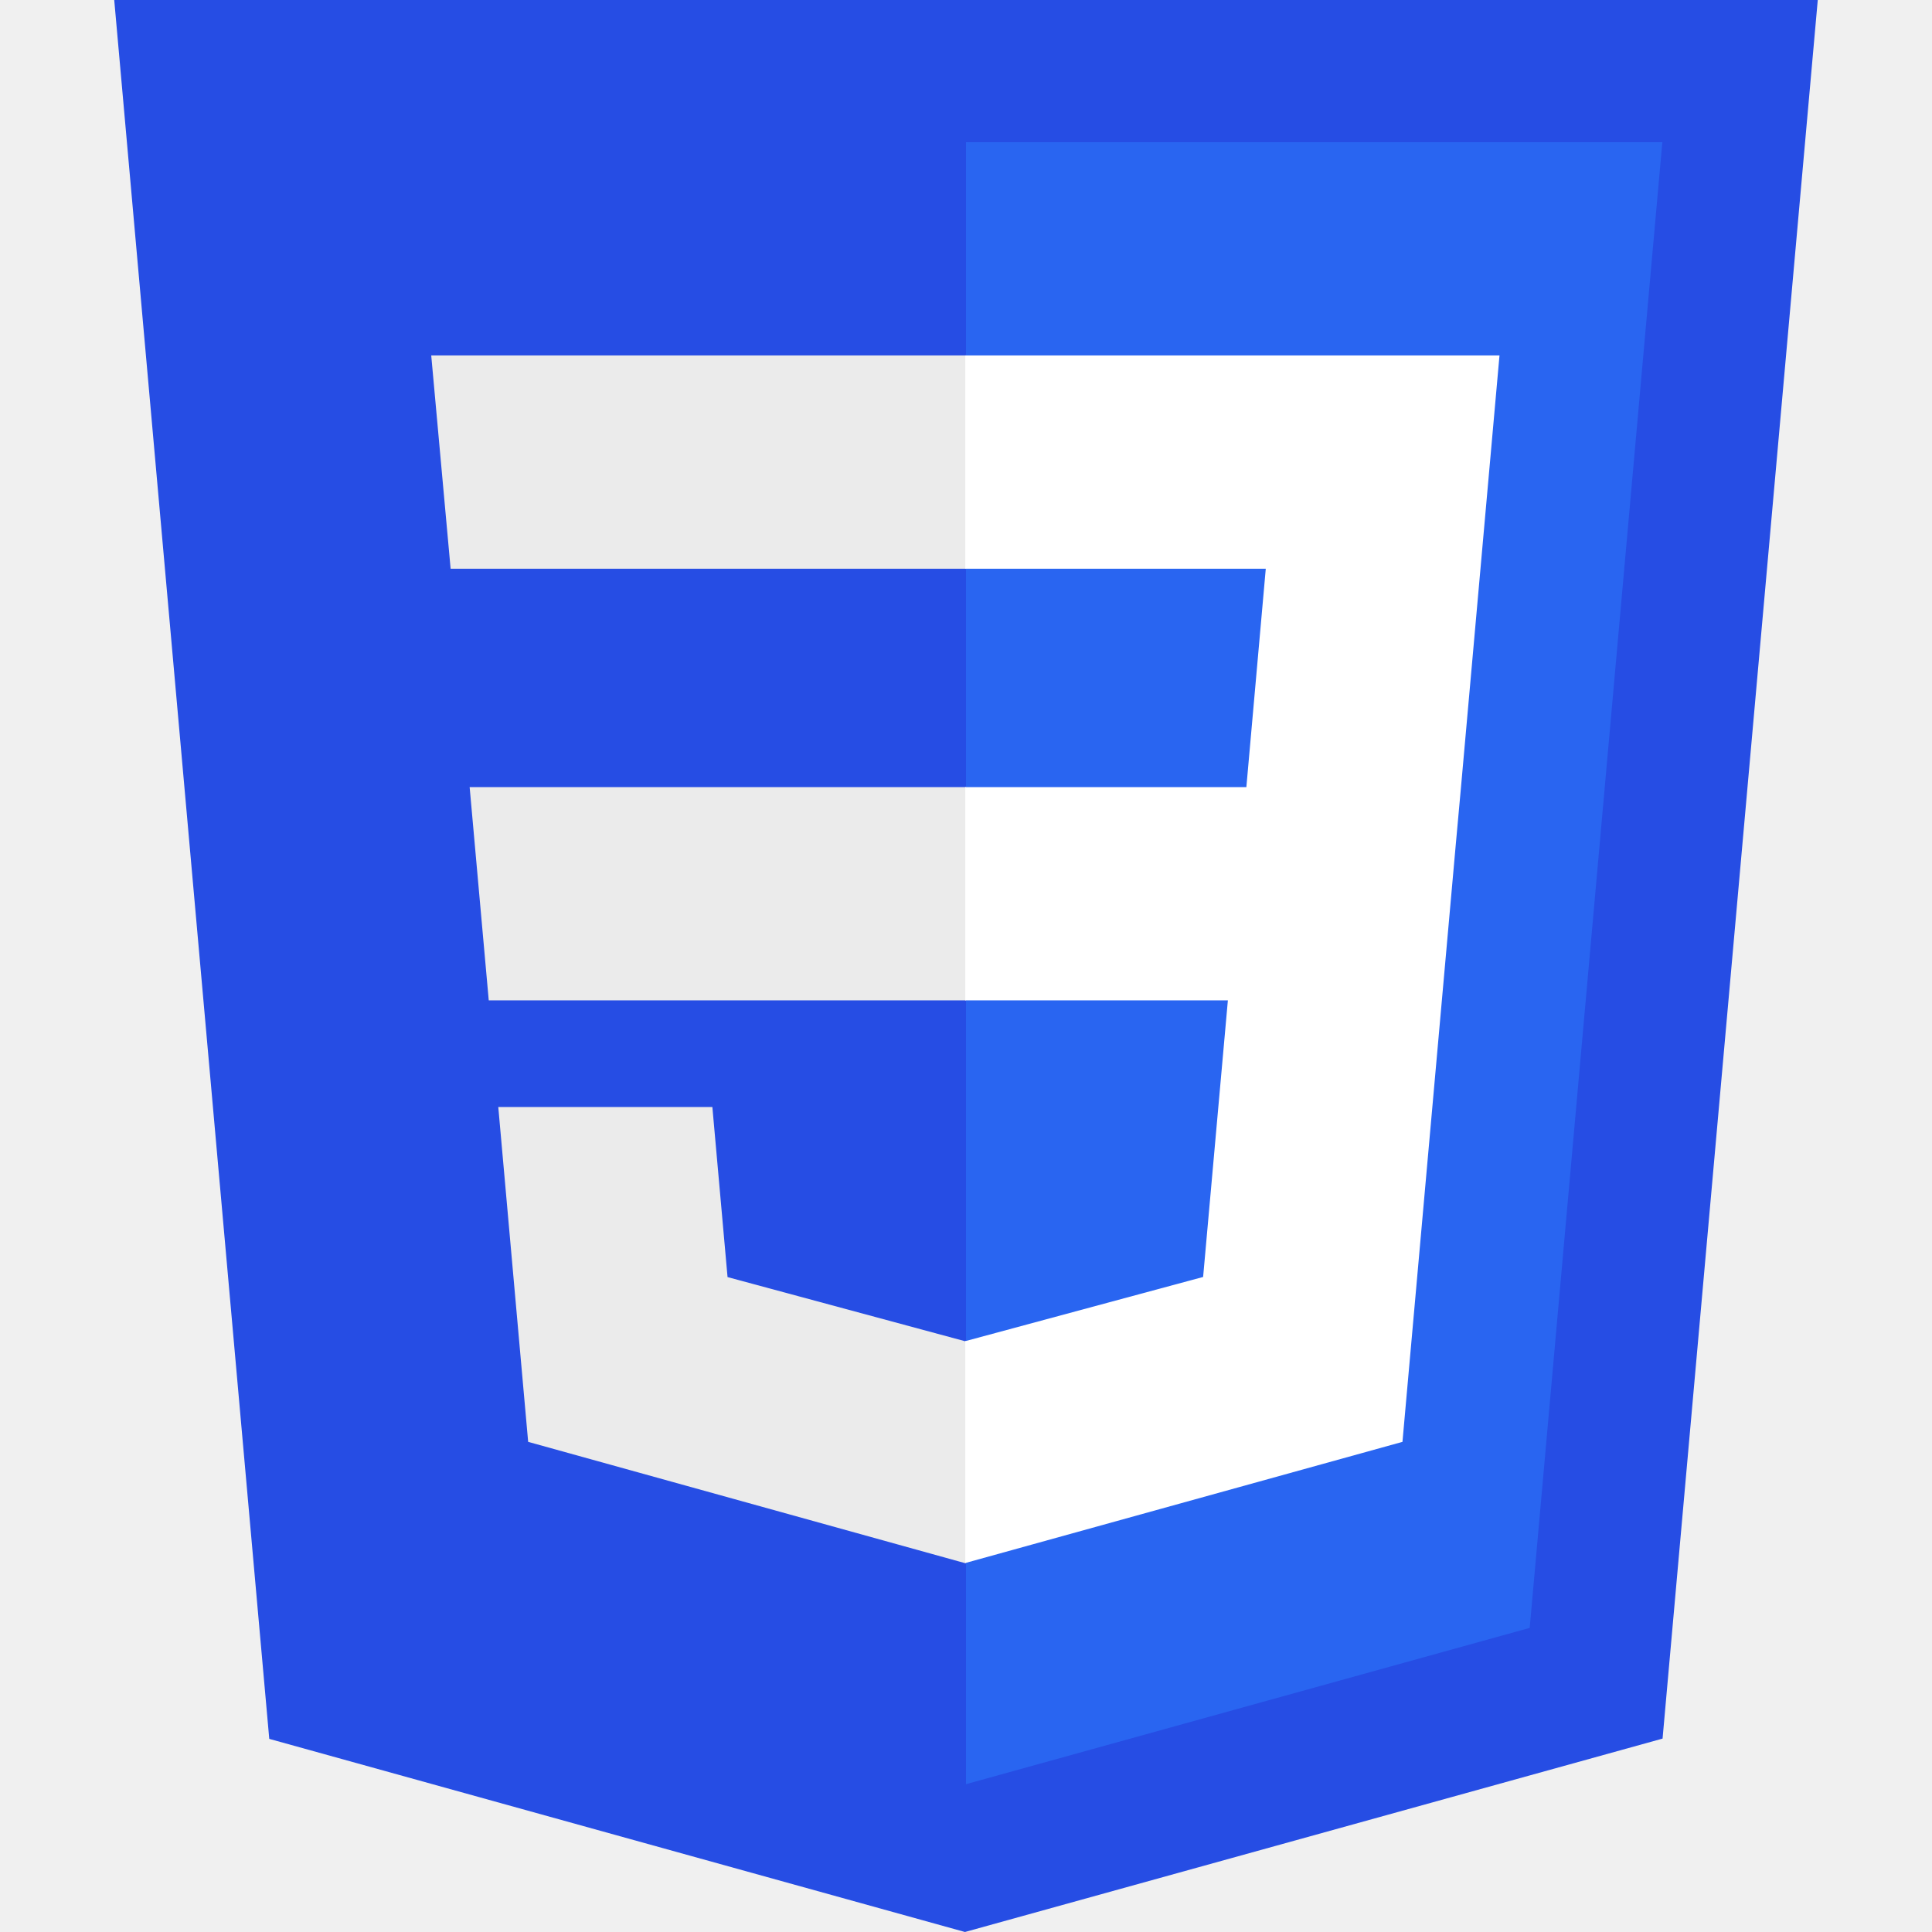
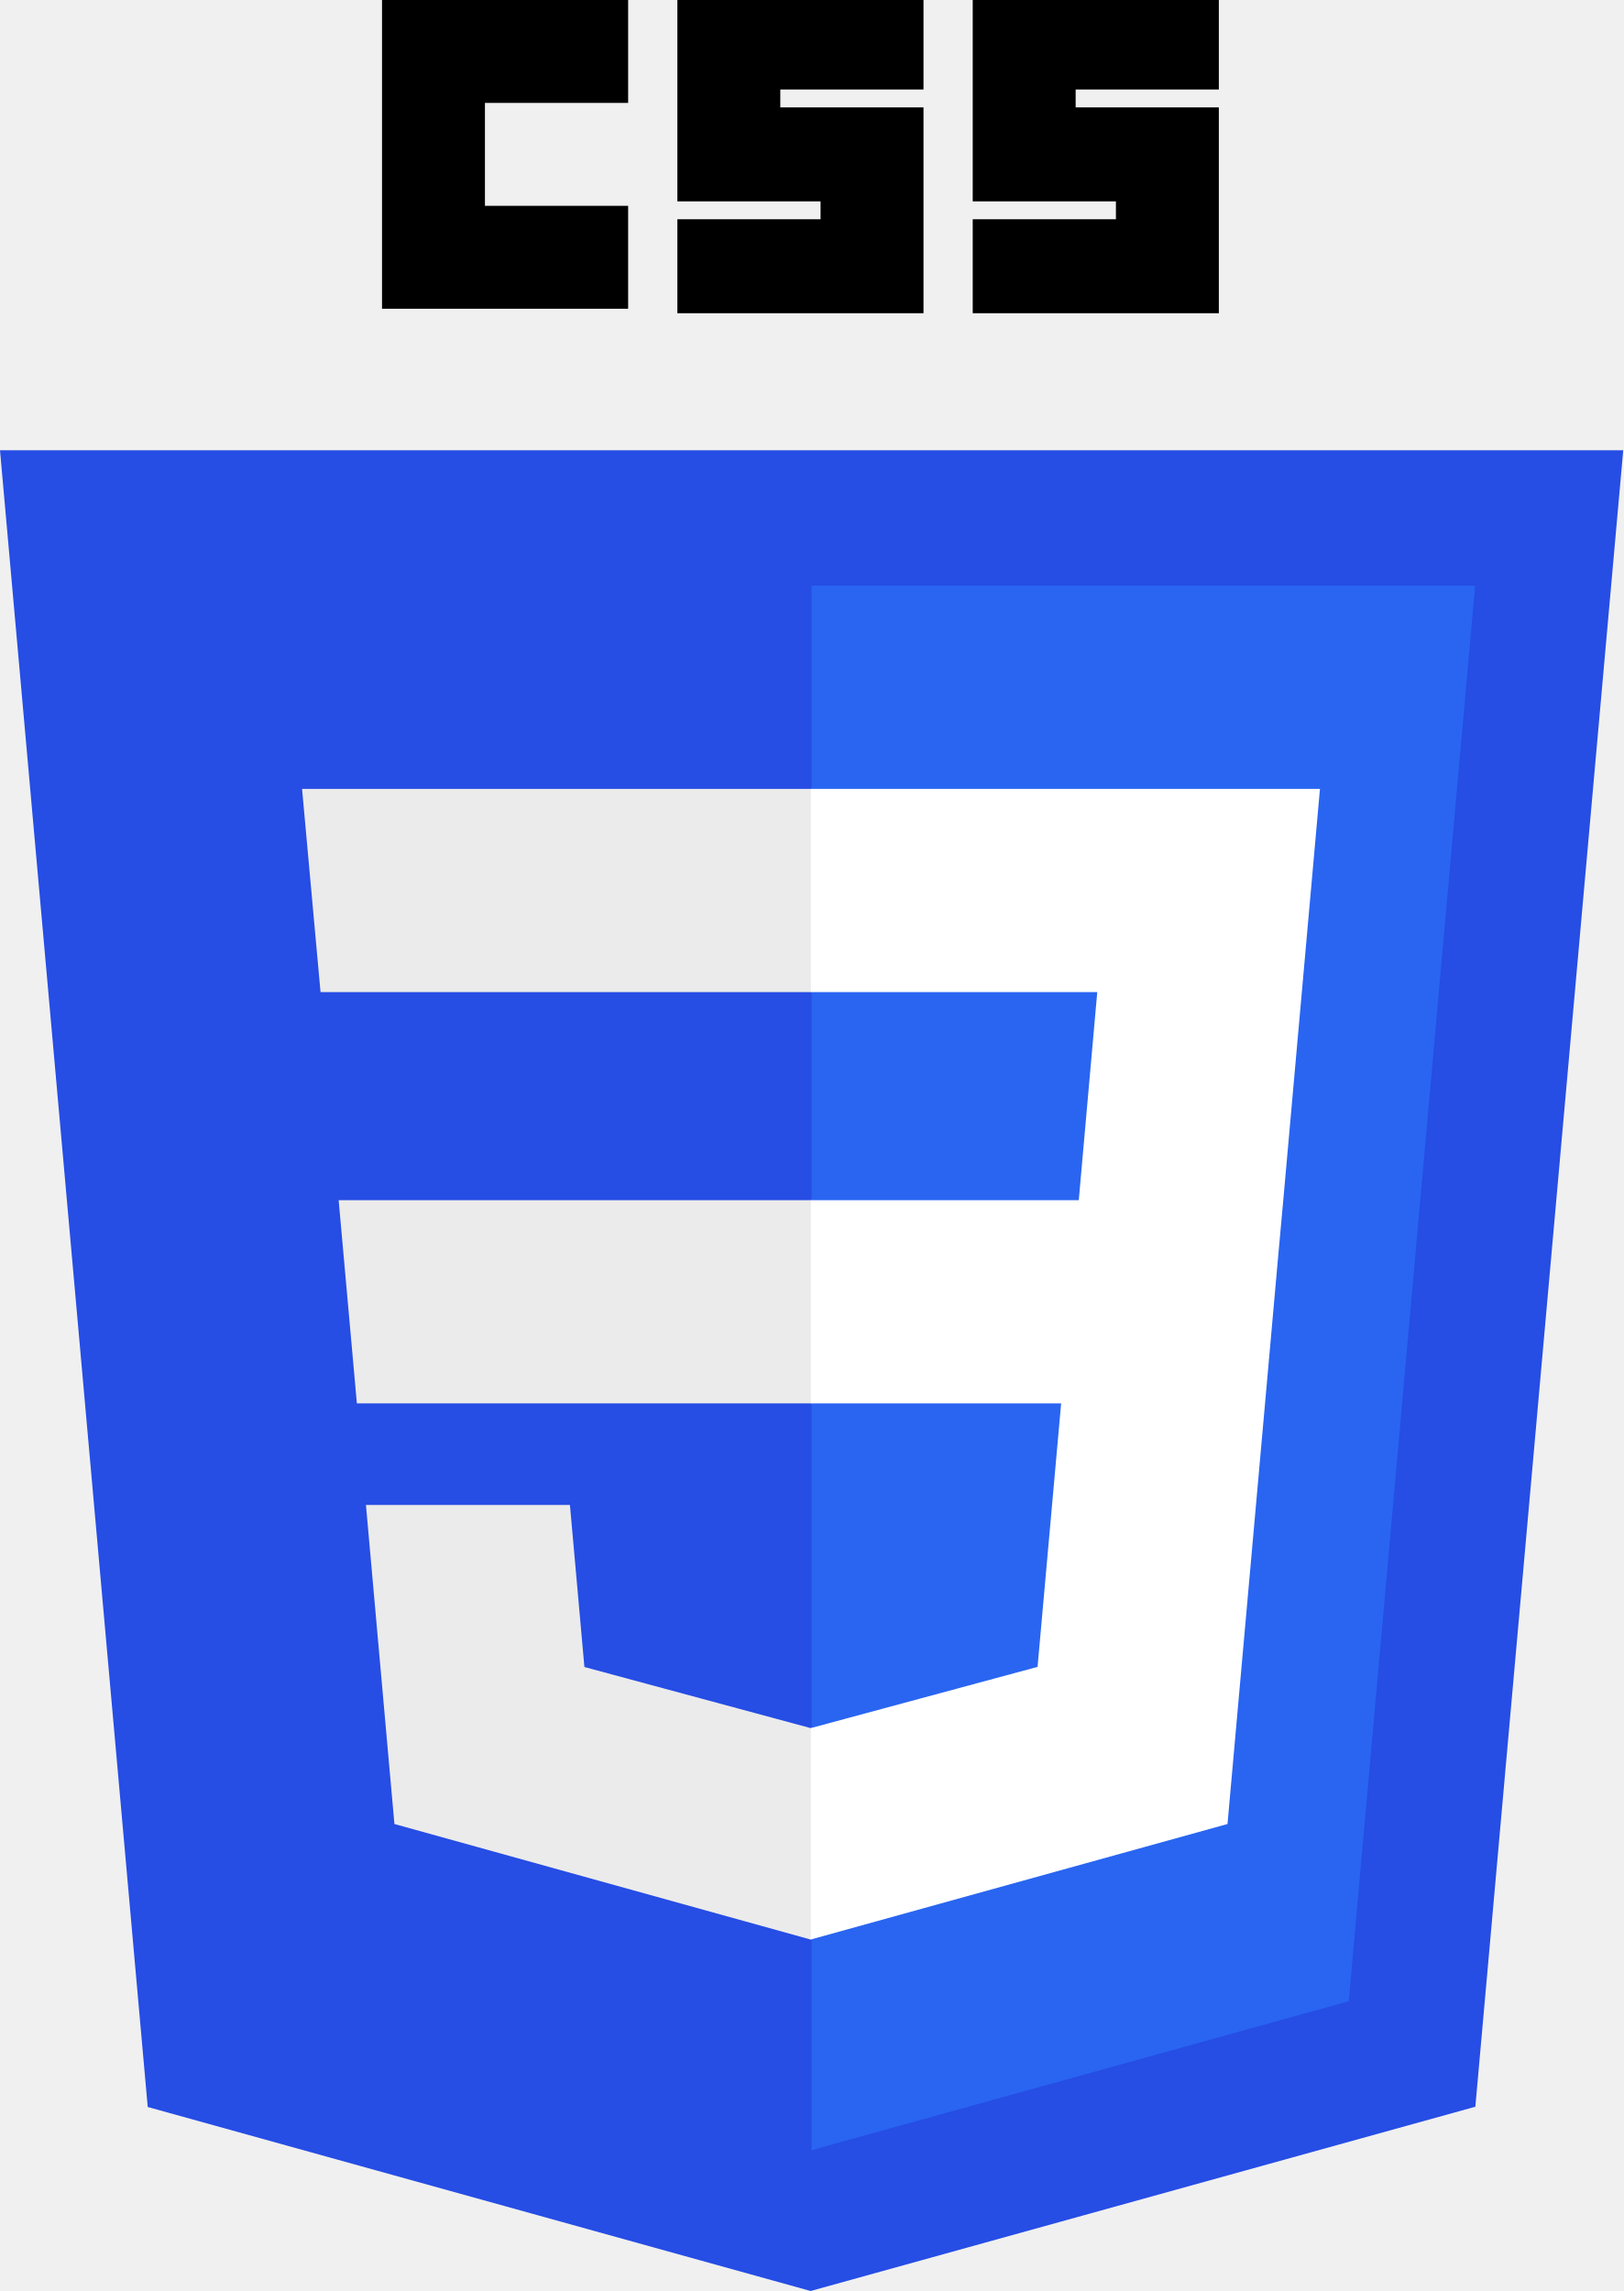
- <svg xmlns="http://www.w3.org/2000/svg" width="512" height="512" viewBox="0 0 512 512">
-   <path fill="#264de4" d="M71.357 460.819L30.272 0h451.456l-41.129 460.746L255.724 512z" />
-   <path fill="#2965f1" d="M405.388 431.408l35.148-393.73H256v435.146z" />
-   <path fill="#ebebeb" d="M124.46 208.59l5.065 56.517H256V208.59zM119.419 150.715H256V94.197H114.281zM256 355.372l-.248.066-62.944-16.996-4.023-45.076h-56.736l7.919 88.741 115.772 32.14.26-.073z" />
-   <path fill="#fff" d="M255.805 208.59v56.517H325.4l-6.56 73.299-63.035 17.013v58.8l115.864-32.112.85-9.549 13.28-148.792 1.38-15.176 10.203-114.393H255.805v56.518h79.639L330.3 208.59z" />
+ <svg xmlns="http://www.w3.org/2000/svg" id="svg3476" version="1.1" viewBox="0 0 362.73 512">
+   <defs id="defs3478" />
+   <g id="layer1" transform="translate(-193.633,-276.3622)">
+     <g id="g3013" transform="translate(119,276.3622)">
+       <polygon id="polygon2989" points="437.367,100.62 404.321,470.819 255.778,512 107.644,470.877 74.633,100.62 " style="fill:#264de4" />
+       <polygon id="polygon2991" points="376.03,447.246 404.27,130.894 256,130.894 256,480.523 " style="fill:#2965f1" />
+       <polygon id="polygon2993" points="150.31,268.217 154.38,313.627 256,313.627 256,268.217 " style="fill:#ebebeb" />
+       <polygon id="polygon2995" points="256,176.305 255.843,176.305 142.132,176.305 146.26,221.716 256,221.716 " style="fill:#ebebeb" />
+       <polygon id="polygon2997" points="256,433.399 256,386.153 255.801,386.206 205.227,372.55 201.994,336.333 177.419,336.333 156.409,336.333 162.771,407.634 255.791,433.457 " style="fill:#ebebeb" />
+       <path id="path2999" d="m 160,0 55,0 0,23 -32,0 0,23 32,0 0,23 -55,0 z" />
+       <path id="path3001" d="m 226,0 55,0 0,20 -32,0 0,4 32,0 0,46 -55,0 0,-21 32,0 0,-4 -32,0 z" />
+       <path id="path3003" d="m 292,0 55,0 0,20 -32,0 0,4 32,0 0,46 -55,0 0,-21 32,0 0,-4 -32,0 z" />
+       <polygon id="polygon3005" points="311.761,313.627 306.49,372.521 255.843,386.191 255.843,433.435 348.937,407.634 349.62,399.962 360.291,280.411 361.399,268.217 369.597,176.305 255.843,176.305 255.843,221.716 319.831,221.716 315.699,268.217 255.843,268.217 255.843,313.627 " style="fill:#ffffff" />
+     </g>
+   </g>
</svg>
